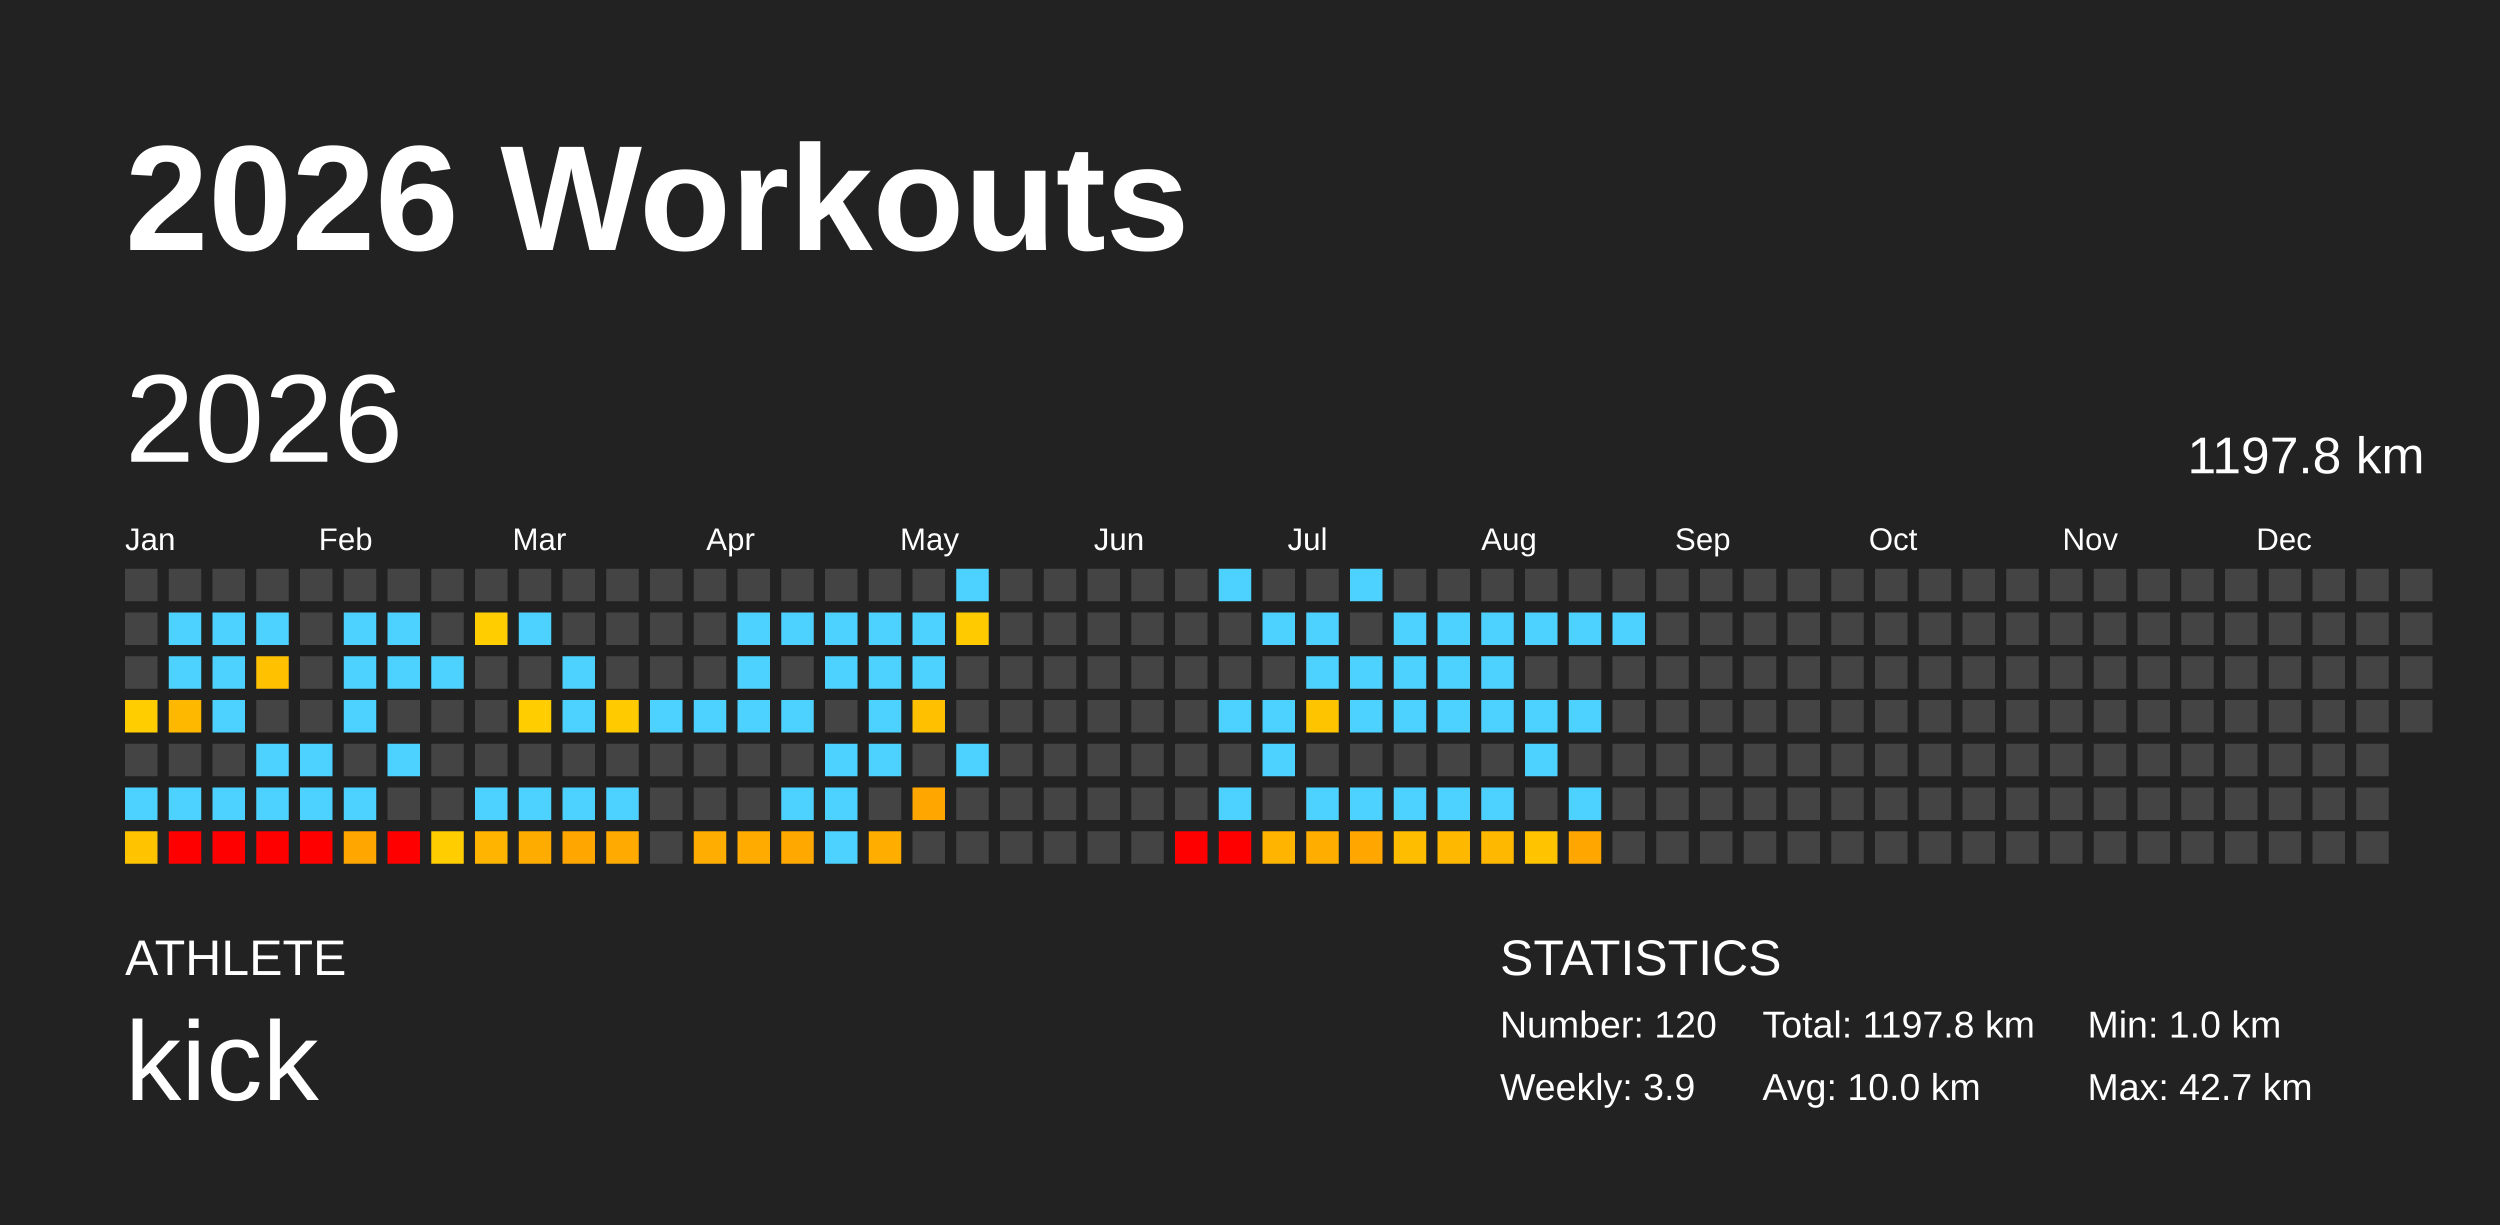
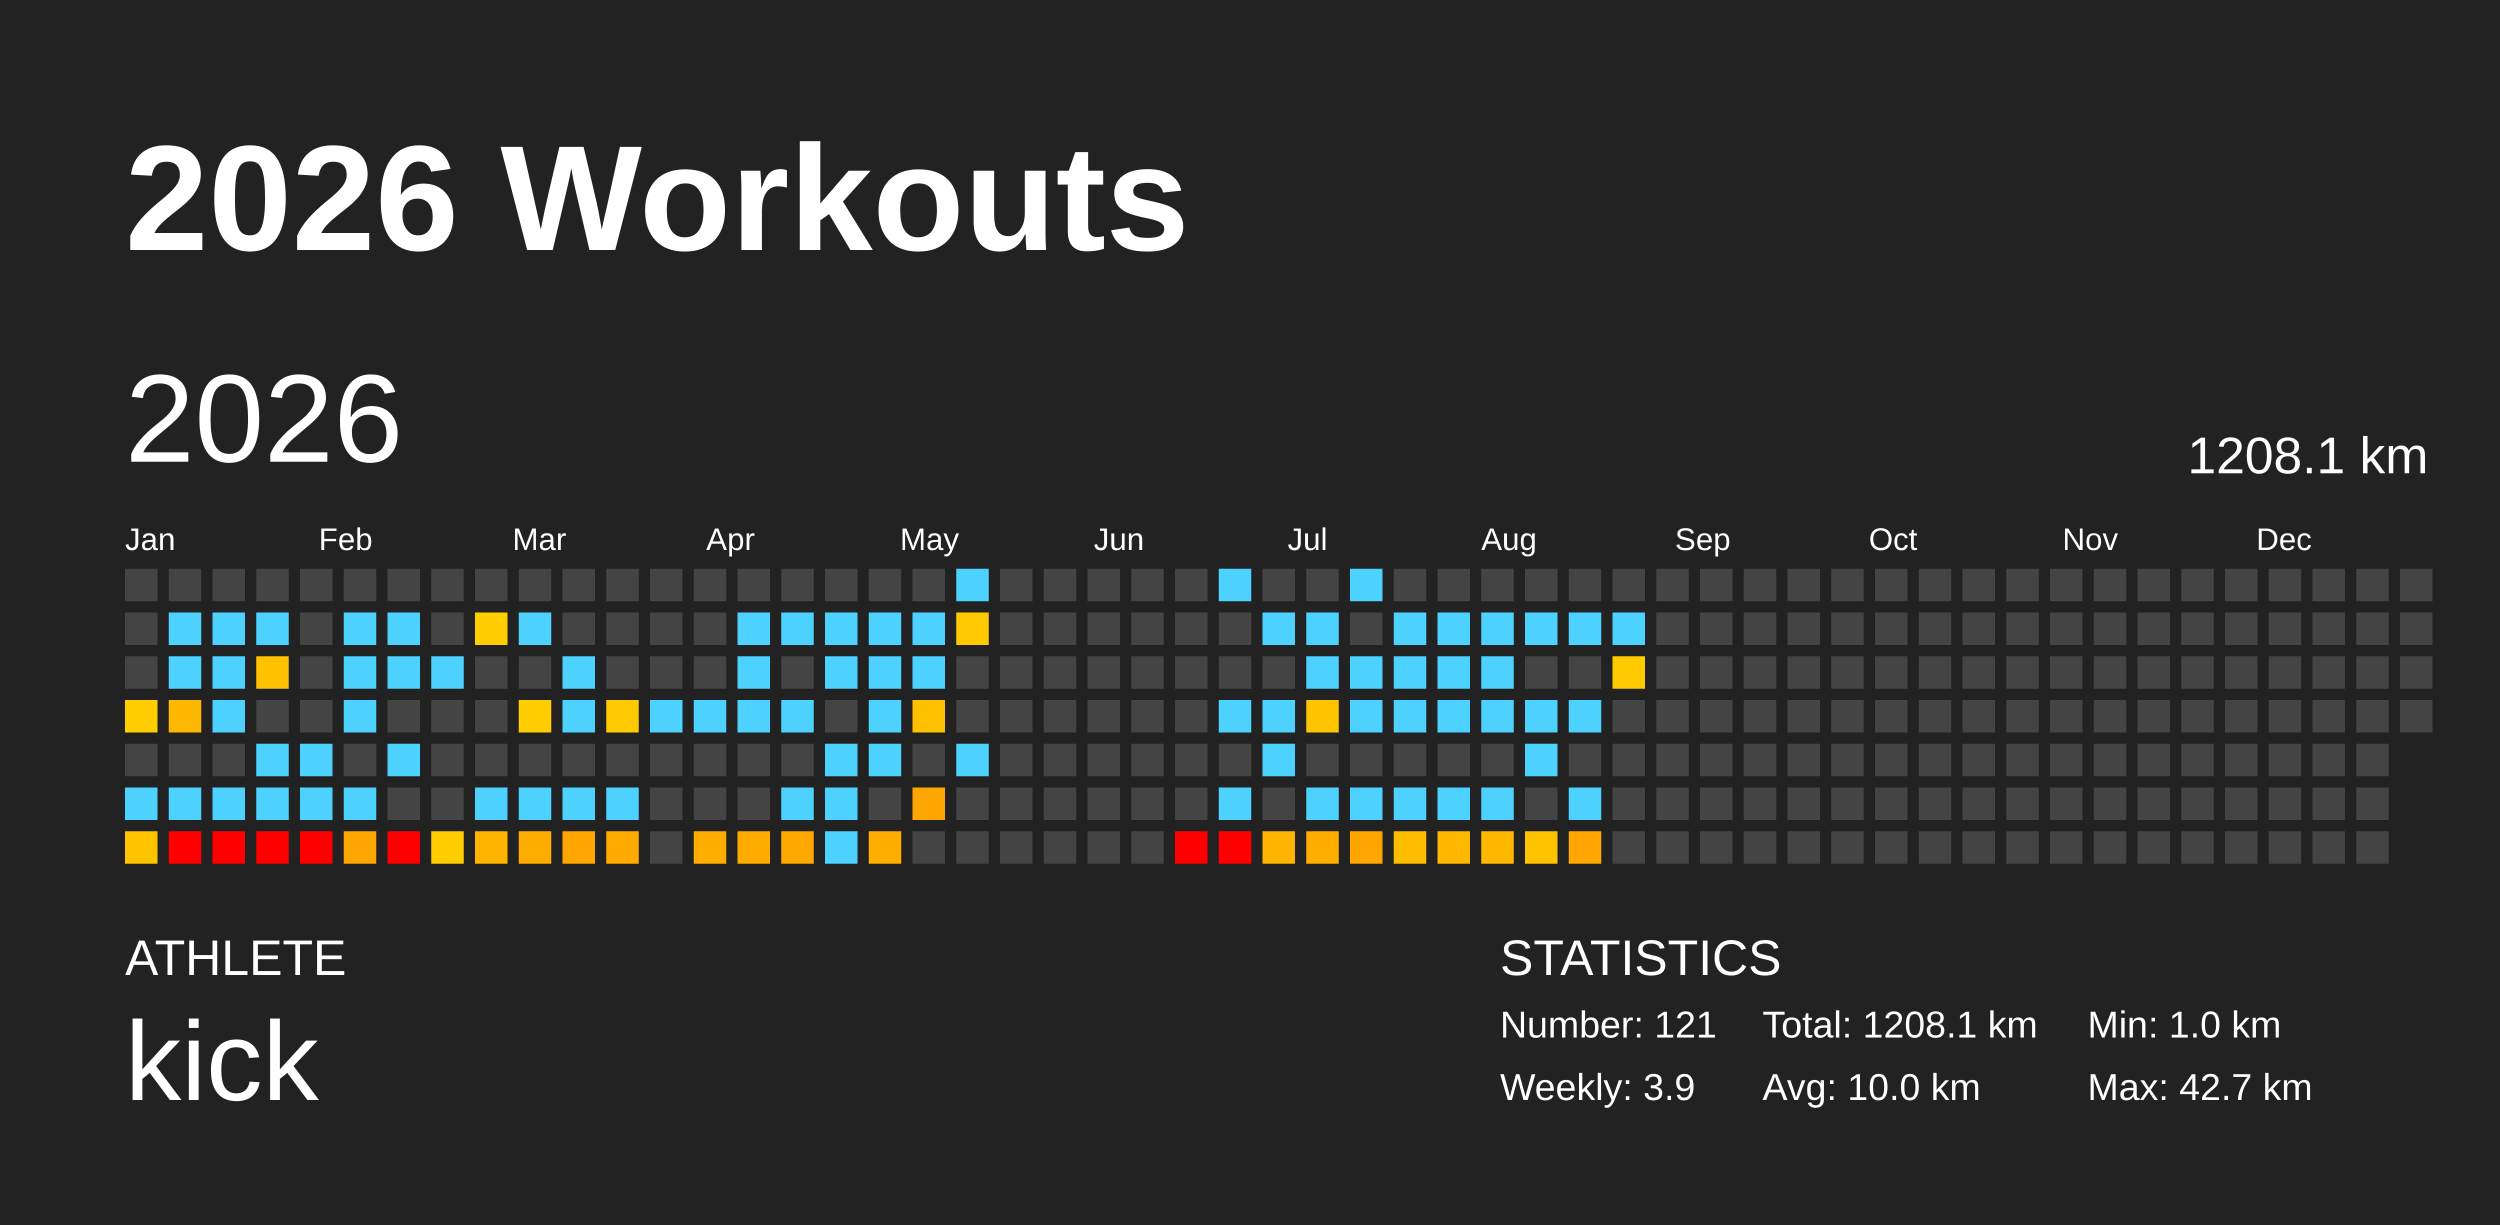
<svg xmlns="http://www.w3.org/2000/svg" baseProfile="full" height="98mm" version="1.1" viewBox="0,0,200,98" width="200mm">
  <defs />
  <rect fill="#222222" height="98" width="200" x="0" y="0" />
  <text fill="#FFFFFF" style="font-size:12px; font-family:Arial; font-weight:bold;" x="10" y="20">2026 Workouts</text>
  <text fill="#FFFFFF" style="font-size:4px; font-family:Arial" x="10" y="78">ATHLETE</text>
  <text fill="#FFFFFF" style="font-size:9px; font-family:Arial" x="10" y="88">kick</text>
  <text fill="#FFFFFF" style="font-size:4px; font-family:Arial" x="120" y="78">STATISTICS</text>
-   <text fill="#FFFFFF" style="font-size:3px; font-family:Arial" x="120" y="83">Number: 120</text>
+   <text fill="#FFFFFF" style="font-size:3px; font-family:Arial" x="120" y="83">Number: 121</text>
  <text fill="#FFFFFF" style="font-size:3px; font-family:Arial" x="120" y="88">Weekly: 3.9</text>
-   <text fill="#FFFFFF" style="font-size:3px; font-family:Arial" x="141" y="83">Total: 1197.8 km</text>
+   <text fill="#FFFFFF" style="font-size:3px; font-family:Arial" x="141" y="83">Total: 1208.1 km</text>
  <text fill="#FFFFFF" style="font-size:3px; font-family:Arial" x="141" y="88">Avg: 10.0 km</text>
  <text fill="#FFFFFF" style="font-size:3px; font-family:Arial" x="167" y="83">Min: 1.0 km</text>
  <text fill="#FFFFFF" style="font-size:3px; font-family:Arial" x="167" y="88">Max: 42.7 km</text>
  <text dominant-baseline="hanging" fill="#FFFFFF" style="font-size:10.0px; font-family:Arial;" x="10" y="30">2026</text>
-   <text dominant-baseline="hanging" fill="#FFFFFF" style="font-size:4.125px; font-family:Arial;" x="175" y="35">1197.8 km</text>
+   <text dominant-baseline="hanging" fill="#FFFFFF" style="font-size:4.125px; font-family:Arial;" x="175" y="35">1208.1 km</text>
  <text fill="#FFFFFF" style="font-size:2.5px; font-family:Arial" x="10.0" y="44">Jan</text>
  <text fill="#FFFFFF" style="font-size:2.5px; font-family:Arial" x="25.5" y="44">Feb</text>
  <text fill="#FFFFFF" style="font-size:2.5px; font-family:Arial" x="41.0" y="44">Mar</text>
  <text fill="#FFFFFF" style="font-size:2.5px; font-family:Arial" x="56.5" y="44">Apr</text>
  <text fill="#FFFFFF" style="font-size:2.5px; font-family:Arial" x="72.0" y="44">May</text>
  <text fill="#FFFFFF" style="font-size:2.5px; font-family:Arial" x="87.5" y="44">Jun</text>
  <text fill="#FFFFFF" style="font-size:2.5px; font-family:Arial" x="103.0" y="44">Jul</text>
  <text fill="#FFFFFF" style="font-size:2.5px; font-family:Arial" x="118.5" y="44">Aug</text>
  <text fill="#FFFFFF" style="font-size:2.5px; font-family:Arial" x="134.0" y="44">Sep</text>
  <text fill="#FFFFFF" style="font-size:2.5px; font-family:Arial" x="149.5" y="44">Oct</text>
  <text fill="#FFFFFF" style="font-size:2.5px; font-family:Arial" x="165.0" y="44">Nov</text>
  <text fill="#FFFFFF" style="font-size:2.5px; font-family:Arial" x="180.5" y="44">Dec</text>
  <rect fill="#444444" height="2.6" width="2.6" x="10.0" y="45.5" />
  <rect fill="#444444" height="2.6" width="2.6" x="10.0" y="49.0" />
  <rect fill="#444444" height="2.6" width="2.6" x="10.0" y="52.5" />
  <rect fill="#ffcd00" height="2.6" width="2.6" x="10.0" y="56.0" />
  <rect fill="#444444" height="2.6" width="2.6" x="10.0" y="59.5" />
  <rect fill="#4dd2ff" height="2.6" width="2.6" x="10.0" y="63.0" />
  <rect fill="#ffc300" height="2.6" width="2.6" x="10.0" y="66.5" />
  <rect fill="#444444" height="2.6" width="2.6" x="13.5" y="45.5" />
  <rect fill="#4dd2ff" height="2.6" width="2.6" x="13.5" y="49.0" />
  <rect fill="#4dd2ff" height="2.6" width="2.6" x="13.5" y="52.5" />
  <rect fill="#ffb800" height="2.6" width="2.6" x="13.5" y="56.0" />
  <rect fill="#444444" height="2.6" width="2.6" x="13.5" y="59.5" />
  <rect fill="#4dd2ff" height="2.6" width="2.6" x="13.5" y="63.0" />
  <rect fill="red" height="2.6" width="2.6" x="13.5" y="66.5" />
  <rect fill="#444444" height="2.6" width="2.6" x="17.0" y="45.5" />
  <rect fill="#4dd2ff" height="2.6" width="2.6" x="17.0" y="49.0" />
  <rect fill="#4dd2ff" height="2.6" width="2.6" x="17.0" y="52.5" />
  <rect fill="#4dd2ff" height="2.6" width="2.6" x="17.0" y="56.0" />
  <rect fill="#444444" height="2.6" width="2.6" x="17.0" y="59.5" />
  <rect fill="#4dd2ff" height="2.6" width="2.6" x="17.0" y="63.0" />
  <rect fill="red" height="2.6" width="2.6" x="17.0" y="66.5" />
  <rect fill="#444444" height="2.6" width="2.6" x="20.5" y="45.5" />
  <rect fill="#4dd2ff" height="2.6" width="2.6" x="20.5" y="49.0" />
  <rect fill="#ffc100" height="2.6" width="2.6" x="20.5" y="52.5" />
  <rect fill="#444444" height="2.6" width="2.6" x="20.5" y="56.0" />
  <rect fill="#4dd2ff" height="2.6" width="2.6" x="20.5" y="59.5" />
  <rect fill="#4dd2ff" height="2.6" width="2.6" x="20.5" y="63.0" />
  <rect fill="red" height="2.6" width="2.6" x="20.5" y="66.5" />
  <rect fill="#444444" height="2.6" width="2.6" x="24.0" y="45.5" />
  <rect fill="#444444" height="2.6" width="2.6" x="24.0" y="49.0" />
  <rect fill="#444444" height="2.6" width="2.6" x="24.0" y="52.5" />
  <rect fill="#444444" height="2.6" width="2.6" x="24.0" y="56.0" />
  <rect fill="#4dd2ff" height="2.6" width="2.6" x="24.0" y="59.5" />
  <rect fill="#4dd2ff" height="2.6" width="2.6" x="24.0" y="63.0" />
  <rect fill="red" height="2.6" width="2.6" x="24.0" y="66.5" />
  <rect fill="#444444" height="2.6" width="2.6" x="27.5" y="45.5" />
  <rect fill="#4dd2ff" height="2.6" width="2.6" x="27.5" y="49.0" />
  <rect fill="#4dd2ff" height="2.6" width="2.6" x="27.5" y="52.5" />
  <rect fill="#4dd2ff" height="2.6" width="2.6" x="27.5" y="56.0" />
  <rect fill="#444444" height="2.6" width="2.6" x="27.5" y="59.5" />
  <rect fill="#4dd2ff" height="2.6" width="2.6" x="27.5" y="63.0" />
  <rect fill="#ffa700" height="2.6" width="2.6" x="27.5" y="66.5" />
  <rect fill="#444444" height="2.6" width="2.6" x="31.0" y="45.5" />
  <rect fill="#4dd2ff" height="2.6" width="2.6" x="31.0" y="49.0" />
  <rect fill="#4dd2ff" height="2.6" width="2.6" x="31.0" y="52.5" />
  <rect fill="#444444" height="2.6" width="2.6" x="31.0" y="56.0" />
  <rect fill="#4dd2ff" height="2.6" width="2.6" x="31.0" y="59.5" />
  <rect fill="#444444" height="2.6" width="2.6" x="31.0" y="63.0" />
  <rect fill="red" height="2.6" width="2.6" x="31.0" y="66.5" />
  <rect fill="#444444" height="2.6" width="2.6" x="34.5" y="45.5" />
  <rect fill="#444444" height="2.6" width="2.6" x="34.5" y="49.0" />
  <rect fill="#4dd2ff" height="2.6" width="2.6" x="34.5" y="52.5" />
  <rect fill="#444444" height="2.6" width="2.6" x="34.5" y="56.0" />
  <rect fill="#444444" height="2.6" width="2.6" x="34.5" y="59.5" />
  <rect fill="#444444" height="2.6" width="2.6" x="34.5" y="63.0" />
  <rect fill="#ffcd00" height="2.6" width="2.6" x="34.5" y="66.5" />
  <rect fill="#444444" height="2.6" width="2.6" x="38.0" y="45.5" />
  <rect fill="#ffcd00" height="2.6" width="2.6" x="38.0" y="49.0" />
  <rect fill="#444444" height="2.6" width="2.6" x="38.0" y="52.5" />
  <rect fill="#444444" height="2.6" width="2.6" x="38.0" y="56.0" />
  <rect fill="#444444" height="2.6" width="2.6" x="38.0" y="59.5" />
  <rect fill="#4dd2ff" height="2.6" width="2.6" x="38.0" y="63.0" />
  <rect fill="#ffb500" height="2.6" width="2.6" x="38.0" y="66.5" />
  <rect fill="#444444" height="2.6" width="2.6" x="41.5" y="45.5" />
  <rect fill="#4dd2ff" height="2.6" width="2.6" x="41.5" y="49.0" />
  <rect fill="#444444" height="2.6" width="2.6" x="41.5" y="52.5" />
  <rect fill="#ffcd00" height="2.6" width="2.6" x="41.5" y="56.0" />
  <rect fill="#444444" height="2.6" width="2.6" x="41.5" y="59.5" />
  <rect fill="#4dd2ff" height="2.6" width="2.6" x="41.5" y="63.0" />
  <rect fill="#ffac00" height="2.6" width="2.6" x="41.5" y="66.5" />
  <rect fill="#444444" height="2.6" width="2.6" x="45.0" y="45.5" />
  <rect fill="#444444" height="2.6" width="2.6" x="45.0" y="49.0" />
  <rect fill="#4dd2ff" height="2.6" width="2.6" x="45.0" y="52.5" />
  <rect fill="#4dd2ff" height="2.6" width="2.6" x="45.0" y="56.0" />
  <rect fill="#444444" height="2.6" width="2.6" x="45.0" y="59.5" />
  <rect fill="#4dd2ff" height="2.6" width="2.6" x="45.0" y="63.0" />
  <rect fill="#ffa600" height="2.6" width="2.6" x="45.0" y="66.5" />
  <rect fill="#444444" height="2.6" width="2.6" x="48.5" y="45.5" />
  <rect fill="#444444" height="2.6" width="2.6" x="48.5" y="49.0" />
  <rect fill="#444444" height="2.6" width="2.6" x="48.5" y="52.5" />
  <rect fill="#ffcb00" height="2.6" width="2.6" x="48.5" y="56.0" />
  <rect fill="#444444" height="2.6" width="2.6" x="48.5" y="59.5" />
  <rect fill="#4dd2ff" height="2.6" width="2.6" x="48.5" y="63.0" />
  <rect fill="#ffaa00" height="2.6" width="2.6" x="48.5" y="66.5" />
  <rect fill="#444444" height="2.6" width="2.6" x="52.0" y="45.5" />
  <rect fill="#444444" height="2.6" width="2.6" x="52.0" y="49.0" />
  <rect fill="#444444" height="2.6" width="2.6" x="52.0" y="52.5" />
  <rect fill="#4dd2ff" height="2.6" width="2.6" x="52.0" y="56.0" />
  <rect fill="#444444" height="2.6" width="2.6" x="52.0" y="59.5" />
  <rect fill="#444444" height="2.6" width="2.6" x="52.0" y="63.0" />
  <rect fill="#444444" height="2.6" width="2.6" x="52.0" y="66.5" />
  <rect fill="#444444" height="2.6" width="2.6" x="55.5" y="45.5" />
  <rect fill="#444444" height="2.6" width="2.6" x="55.5" y="49.0" />
  <rect fill="#444444" height="2.6" width="2.6" x="55.5" y="52.5" />
  <rect fill="#4dd2ff" height="2.6" width="2.6" x="55.5" y="56.0" />
  <rect fill="#444444" height="2.6" width="2.6" x="55.5" y="59.5" />
  <rect fill="#444444" height="2.6" width="2.6" x="55.5" y="63.0" />
  <rect fill="#ffad00" height="2.6" width="2.6" x="55.5" y="66.5" />
  <rect fill="#444444" height="2.6" width="2.6" x="59.0" y="45.5" />
  <rect fill="#4dd2ff" height="2.6" width="2.6" x="59.0" y="49.0" />
  <rect fill="#4dd2ff" height="2.6" width="2.6" x="59.0" y="52.5" />
  <rect fill="#4dd2ff" height="2.6" width="2.6" x="59.0" y="56.0" />
  <rect fill="#444444" height="2.6" width="2.6" x="59.0" y="59.5" />
  <rect fill="#444444" height="2.6" width="2.6" x="59.0" y="63.0" />
  <rect fill="#ffab00" height="2.6" width="2.6" x="59.0" y="66.5" />
  <rect fill="#444444" height="2.6" width="2.6" x="62.5" y="45.5" />
  <rect fill="#4dd2ff" height="2.6" width="2.6" x="62.5" y="49.0" />
  <rect fill="#444444" height="2.6" width="2.6" x="62.5" y="52.5" />
  <rect fill="#4dd2ff" height="2.6" width="2.6" x="62.5" y="56.0" />
  <rect fill="#444444" height="2.6" width="2.6" x="62.5" y="59.5" />
  <rect fill="#4dd2ff" height="2.6" width="2.6" x="62.5" y="63.0" />
  <rect fill="#ffa900" height="2.6" width="2.6" x="62.5" y="66.5" />
  <rect fill="#444444" height="2.6" width="2.6" x="66.0" y="45.5" />
  <rect fill="#4dd2ff" height="2.6" width="2.6" x="66.0" y="49.0" />
  <rect fill="#4dd2ff" height="2.6" width="2.6" x="66.0" y="52.5" />
  <rect fill="#444444" height="2.6" width="2.6" x="66.0" y="56.0" />
  <rect fill="#4dd2ff" height="2.6" width="2.6" x="66.0" y="59.5" />
  <rect fill="#4dd2ff" height="2.6" width="2.6" x="66.0" y="63.0" />
  <rect fill="#4dd2ff" height="2.6" width="2.6" x="66.0" y="66.5" />
  <rect fill="#444444" height="2.6" width="2.6" x="69.5" y="45.5" />
  <rect fill="#4dd2ff" height="2.6" width="2.6" x="69.5" y="49.0" />
  <rect fill="#4dd2ff" height="2.6" width="2.6" x="69.5" y="52.5" />
  <rect fill="#4dd2ff" height="2.6" width="2.6" x="69.5" y="56.0" />
  <rect fill="#4dd2ff" height="2.6" width="2.6" x="69.5" y="59.5" />
  <rect fill="#444444" height="2.6" width="2.6" x="69.5" y="63.0" />
  <rect fill="#ffae00" height="2.6" width="2.6" x="69.5" y="66.5" />
  <rect fill="#444444" height="2.6" width="2.6" x="73.0" y="45.5" />
  <rect fill="#4dd2ff" height="2.6" width="2.6" x="73.0" y="49.0" />
  <rect fill="#4dd2ff" height="2.6" width="2.6" x="73.0" y="52.5" />
  <rect fill="#ffc000" height="2.6" width="2.6" x="73.0" y="56.0" />
  <rect fill="#444444" height="2.6" width="2.6" x="73.0" y="59.5" />
  <rect fill="#ffa700" height="2.6" width="2.6" x="73.0" y="63.0" />
  <rect fill="#444444" height="2.6" width="2.6" x="73.0" y="66.5" />
  <rect fill="#4dd2ff" height="2.6" width="2.6" x="76.5" y="45.5" />
  <rect fill="#ffcb00" height="2.6" width="2.6" x="76.5" y="49.0" />
  <rect fill="#444444" height="2.6" width="2.6" x="76.5" y="52.5" />
  <rect fill="#444444" height="2.6" width="2.6" x="76.5" y="56.0" />
  <rect fill="#4dd2ff" height="2.6" width="2.6" x="76.5" y="59.5" />
  <rect fill="#444444" height="2.6" width="2.6" x="76.5" y="63.0" />
  <rect fill="#444444" height="2.6" width="2.6" x="76.5" y="66.5" />
  <rect fill="#444444" height="2.6" width="2.6" x="80.0" y="45.5" />
  <rect fill="#444444" height="2.6" width="2.6" x="80.0" y="49.0" />
  <rect fill="#444444" height="2.6" width="2.6" x="80.0" y="52.5" />
  <rect fill="#444444" height="2.6" width="2.6" x="80.0" y="56.0" />
  <rect fill="#444444" height="2.6" width="2.6" x="80.0" y="59.5" />
  <rect fill="#444444" height="2.6" width="2.6" x="80.0" y="63.0" />
  <rect fill="#444444" height="2.6" width="2.6" x="80.0" y="66.5" />
  <rect fill="#444444" height="2.6" width="2.6" x="83.5" y="45.5" />
  <rect fill="#444444" height="2.6" width="2.6" x="83.5" y="49.0" />
  <rect fill="#444444" height="2.6" width="2.6" x="83.5" y="52.5" />
  <rect fill="#444444" height="2.6" width="2.6" x="83.5" y="56.0" />
  <rect fill="#444444" height="2.6" width="2.6" x="83.5" y="59.5" />
  <rect fill="#444444" height="2.6" width="2.6" x="83.5" y="63.0" />
  <rect fill="#444444" height="2.6" width="2.6" x="83.5" y="66.5" />
  <rect fill="#444444" height="2.6" width="2.6" x="87.0" y="45.5" />
  <rect fill="#444444" height="2.6" width="2.6" x="87.0" y="49.0" />
  <rect fill="#444444" height="2.6" width="2.6" x="87.0" y="52.5" />
  <rect fill="#444444" height="2.6" width="2.6" x="87.0" y="56.0" />
  <rect fill="#444444" height="2.6" width="2.6" x="87.0" y="59.5" />
  <rect fill="#444444" height="2.6" width="2.6" x="87.0" y="63.0" />
  <rect fill="#444444" height="2.6" width="2.6" x="87.0" y="66.5" />
  <rect fill="#444444" height="2.6" width="2.6" x="90.5" y="45.5" />
  <rect fill="#444444" height="2.6" width="2.6" x="90.5" y="49.0" />
  <rect fill="#444444" height="2.6" width="2.6" x="90.5" y="52.5" />
  <rect fill="#444444" height="2.6" width="2.6" x="90.5" y="56.0" />
  <rect fill="#444444" height="2.6" width="2.6" x="90.5" y="59.5" />
  <rect fill="#444444" height="2.6" width="2.6" x="90.5" y="63.0" />
  <rect fill="#444444" height="2.6" width="2.6" x="90.5" y="66.5" />
  <rect fill="#444444" height="2.6" width="2.6" x="94.0" y="45.5" />
  <rect fill="#444444" height="2.6" width="2.6" x="94.0" y="49.0" />
  <rect fill="#444444" height="2.6" width="2.6" x="94.0" y="52.5" />
  <rect fill="#444444" height="2.6" width="2.6" x="94.0" y="56.0" />
  <rect fill="#444444" height="2.6" width="2.6" x="94.0" y="59.5" />
  <rect fill="#444444" height="2.6" width="2.6" x="94.0" y="63.0" />
  <rect fill="red" height="2.6" width="2.6" x="94.0" y="66.5" />
  <rect fill="#4dd2ff" height="2.6" width="2.6" x="97.5" y="45.5" />
  <rect fill="#444444" height="2.6" width="2.6" x="97.5" y="49.0" />
  <rect fill="#444444" height="2.6" width="2.6" x="97.5" y="52.5" />
  <rect fill="#4dd2ff" height="2.6" width="2.6" x="97.5" y="56.0" />
  <rect fill="#444444" height="2.6" width="2.6" x="97.5" y="59.5" />
  <rect fill="#4dd2ff" height="2.6" width="2.6" x="97.5" y="63.0" />
  <rect fill="red" height="2.6" width="2.6" x="97.5" y="66.5" />
  <rect fill="#444444" height="2.6" width="2.6" x="101.0" y="45.5" />
  <rect fill="#4dd2ff" height="2.6" width="2.6" x="101.0" y="49.0" />
  <rect fill="#444444" height="2.6" width="2.6" x="101.0" y="52.5" />
  <rect fill="#4dd2ff" height="2.6" width="2.6" x="101.0" y="56.0" />
  <rect fill="#4dd2ff" height="2.6" width="2.6" x="101.0" y="59.5" />
  <rect fill="#444444" height="2.6" width="2.6" x="101.0" y="63.0" />
  <rect fill="#ffb400" height="2.6" width="2.6" x="101.0" y="66.5" />
  <rect fill="#444444" height="2.6" width="2.6" x="104.5" y="45.5" />
  <rect fill="#4dd2ff" height="2.6" width="2.6" x="104.5" y="49.0" />
  <rect fill="#4dd2ff" height="2.6" width="2.6" x="104.5" y="52.5" />
  <rect fill="#ffc400" height="2.6" width="2.6" x="104.5" y="56.0" />
  <rect fill="#444444" height="2.6" width="2.6" x="104.5" y="59.5" />
  <rect fill="#4dd2ff" height="2.6" width="2.6" x="104.5" y="63.0" />
  <rect fill="#ffae00" height="2.6" width="2.6" x="104.5" y="66.5" />
  <rect fill="#4dd2ff" height="2.6" width="2.6" x="108.0" y="45.5" />
  <rect fill="#444444" height="2.6" width="2.6" x="108.0" y="49.0" />
  <rect fill="#4dd2ff" height="2.6" width="2.6" x="108.0" y="52.5" />
  <rect fill="#4dd2ff" height="2.6" width="2.6" x="108.0" y="56.0" />
  <rect fill="#444444" height="2.6" width="2.6" x="108.0" y="59.5" />
  <rect fill="#4dd2ff" height="2.6" width="2.6" x="108.0" y="63.0" />
  <rect fill="#ffa700" height="2.6" width="2.6" x="108.0" y="66.5" />
  <rect fill="#444444" height="2.6" width="2.6" x="111.5" y="45.5" />
  <rect fill="#4dd2ff" height="2.6" width="2.6" x="111.5" y="49.0" />
  <rect fill="#4dd2ff" height="2.6" width="2.6" x="111.5" y="52.5" />
  <rect fill="#4dd2ff" height="2.6" width="2.6" x="111.5" y="56.0" />
  <rect fill="#444444" height="2.6" width="2.6" x="111.5" y="59.5" />
  <rect fill="#4dd2ff" height="2.6" width="2.6" x="111.5" y="63.0" />
  <rect fill="#ffbd00" height="2.6" width="2.6" x="111.5" y="66.5" />
  <rect fill="#444444" height="2.6" width="2.6" x="115.0" y="45.5" />
  <rect fill="#4dd2ff" height="2.6" width="2.6" x="115.0" y="49.0" />
  <rect fill="#4dd2ff" height="2.6" width="2.6" x="115.0" y="52.5" />
  <rect fill="#4dd2ff" height="2.6" width="2.6" x="115.0" y="56.0" />
  <rect fill="#444444" height="2.6" width="2.6" x="115.0" y="59.5" />
  <rect fill="#4dd2ff" height="2.6" width="2.6" x="115.0" y="63.0" />
  <rect fill="#ffb800" height="2.6" width="2.6" x="115.0" y="66.5" />
  <rect fill="#444444" height="2.6" width="2.6" x="118.5" y="45.5" />
  <rect fill="#4dd2ff" height="2.6" width="2.6" x="118.5" y="49.0" />
  <rect fill="#4dd2ff" height="2.6" width="2.6" x="118.5" y="52.5" />
  <rect fill="#4dd2ff" height="2.6" width="2.6" x="118.5" y="56.0" />
  <rect fill="#444444" height="2.6" width="2.6" x="118.5" y="59.5" />
  <rect fill="#4dd2ff" height="2.6" width="2.6" x="118.5" y="63.0" />
  <rect fill="#ffb800" height="2.6" width="2.6" x="118.5" y="66.5" />
  <rect fill="#444444" height="2.6" width="2.6" x="122.0" y="45.5" />
  <rect fill="#4dd2ff" height="2.6" width="2.6" x="122.0" y="49.0" />
  <rect fill="#444444" height="2.6" width="2.6" x="122.0" y="52.5" />
  <rect fill="#4dd2ff" height="2.6" width="2.6" x="122.0" y="56.0" />
  <rect fill="#4dd2ff" height="2.6" width="2.6" x="122.0" y="59.5" />
  <rect fill="#444444" height="2.6" width="2.6" x="122.0" y="63.0" />
  <rect fill="#ffc300" height="2.6" width="2.6" x="122.0" y="66.5" />
  <rect fill="#444444" height="2.6" width="2.6" x="125.5" y="45.5" />
  <rect fill="#4dd2ff" height="2.6" width="2.6" x="125.5" y="49.0" />
  <rect fill="#444444" height="2.6" width="2.6" x="125.5" y="52.5" />
  <rect fill="#4dd2ff" height="2.6" width="2.6" x="125.5" y="56.0" />
  <rect fill="#444444" height="2.6" width="2.6" x="125.5" y="59.5" />
  <rect fill="#4dd2ff" height="2.6" width="2.6" x="125.5" y="63.0" />
  <rect fill="#ffa600" height="2.6" width="2.6" x="125.5" y="66.5" />
  <rect fill="#444444" height="2.6" width="2.6" x="129.0" y="45.5" />
  <rect fill="#4dd2ff" height="2.6" width="2.6" x="129.0" y="49.0" />
-   <rect fill="#444444" height="2.6" width="2.6" x="129.0" y="52.5" />
+   <rect fill="#ffcb00" height="2.6" width="2.6" x="129.0" y="52.5" />
  <rect fill="#444444" height="2.6" width="2.6" x="129.0" y="56.0" />
  <rect fill="#444444" height="2.6" width="2.6" x="129.0" y="59.5" />
  <rect fill="#444444" height="2.6" width="2.6" x="129.0" y="63.0" />
  <rect fill="#444444" height="2.6" width="2.6" x="129.0" y="66.5" />
  <rect fill="#444444" height="2.6" width="2.6" x="132.5" y="45.5" />
  <rect fill="#444444" height="2.6" width="2.6" x="132.5" y="49.0" />
  <rect fill="#444444" height="2.6" width="2.6" x="132.5" y="52.5" />
  <rect fill="#444444" height="2.6" width="2.6" x="132.5" y="56.0" />
  <rect fill="#444444" height="2.6" width="2.6" x="132.5" y="59.5" />
  <rect fill="#444444" height="2.6" width="2.6" x="132.5" y="63.0" />
  <rect fill="#444444" height="2.6" width="2.6" x="132.5" y="66.5" />
  <rect fill="#444444" height="2.6" width="2.6" x="136.0" y="45.5" />
  <rect fill="#444444" height="2.6" width="2.6" x="136.0" y="49.0" />
  <rect fill="#444444" height="2.6" width="2.6" x="136.0" y="52.5" />
  <rect fill="#444444" height="2.6" width="2.6" x="136.0" y="56.0" />
  <rect fill="#444444" height="2.6" width="2.6" x="136.0" y="59.5" />
  <rect fill="#444444" height="2.6" width="2.6" x="136.0" y="63.0" />
  <rect fill="#444444" height="2.6" width="2.6" x="136.0" y="66.5" />
  <rect fill="#444444" height="2.6" width="2.6" x="139.5" y="45.5" />
  <rect fill="#444444" height="2.6" width="2.6" x="139.5" y="49.0" />
  <rect fill="#444444" height="2.6" width="2.6" x="139.5" y="52.5" />
  <rect fill="#444444" height="2.6" width="2.6" x="139.5" y="56.0" />
  <rect fill="#444444" height="2.6" width="2.6" x="139.5" y="59.5" />
  <rect fill="#444444" height="2.6" width="2.6" x="139.5" y="63.0" />
  <rect fill="#444444" height="2.6" width="2.6" x="139.5" y="66.5" />
  <rect fill="#444444" height="2.6" width="2.6" x="143.0" y="45.5" />
  <rect fill="#444444" height="2.6" width="2.6" x="143.0" y="49.0" />
  <rect fill="#444444" height="2.6" width="2.6" x="143.0" y="52.5" />
  <rect fill="#444444" height="2.6" width="2.6" x="143.0" y="56.0" />
  <rect fill="#444444" height="2.6" width="2.6" x="143.0" y="59.5" />
  <rect fill="#444444" height="2.6" width="2.6" x="143.0" y="63.0" />
  <rect fill="#444444" height="2.6" width="2.6" x="143.0" y="66.5" />
  <rect fill="#444444" height="2.6" width="2.6" x="146.5" y="45.5" />
  <rect fill="#444444" height="2.6" width="2.6" x="146.5" y="49.0" />
  <rect fill="#444444" height="2.6" width="2.6" x="146.5" y="52.5" />
  <rect fill="#444444" height="2.6" width="2.6" x="146.5" y="56.0" />
  <rect fill="#444444" height="2.6" width="2.6" x="146.5" y="59.5" />
  <rect fill="#444444" height="2.6" width="2.6" x="146.5" y="63.0" />
  <rect fill="#444444" height="2.6" width="2.6" x="146.5" y="66.5" />
  <rect fill="#444444" height="2.6" width="2.6" x="150.0" y="45.5" />
  <rect fill="#444444" height="2.6" width="2.6" x="150.0" y="49.0" />
  <rect fill="#444444" height="2.6" width="2.6" x="150.0" y="52.5" />
  <rect fill="#444444" height="2.6" width="2.6" x="150.0" y="56.0" />
  <rect fill="#444444" height="2.6" width="2.6" x="150.0" y="59.5" />
  <rect fill="#444444" height="2.6" width="2.6" x="150.0" y="63.0" />
  <rect fill="#444444" height="2.6" width="2.6" x="150.0" y="66.5" />
  <rect fill="#444444" height="2.6" width="2.6" x="153.5" y="45.5" />
  <rect fill="#444444" height="2.6" width="2.6" x="153.5" y="49.0" />
  <rect fill="#444444" height="2.6" width="2.6" x="153.5" y="52.5" />
  <rect fill="#444444" height="2.6" width="2.6" x="153.5" y="56.0" />
  <rect fill="#444444" height="2.6" width="2.6" x="153.5" y="59.5" />
  <rect fill="#444444" height="2.6" width="2.6" x="153.5" y="63.0" />
  <rect fill="#444444" height="2.6" width="2.6" x="153.5" y="66.5" />
  <rect fill="#444444" height="2.6" width="2.6" x="157.0" y="45.5" />
  <rect fill="#444444" height="2.6" width="2.6" x="157.0" y="49.0" />
  <rect fill="#444444" height="2.6" width="2.6" x="157.0" y="52.5" />
  <rect fill="#444444" height="2.6" width="2.6" x="157.0" y="56.0" />
  <rect fill="#444444" height="2.6" width="2.6" x="157.0" y="59.5" />
  <rect fill="#444444" height="2.6" width="2.6" x="157.0" y="63.0" />
  <rect fill="#444444" height="2.6" width="2.6" x="157.0" y="66.5" />
  <rect fill="#444444" height="2.6" width="2.6" x="160.5" y="45.5" />
  <rect fill="#444444" height="2.6" width="2.6" x="160.5" y="49.0" />
  <rect fill="#444444" height="2.6" width="2.6" x="160.5" y="52.5" />
  <rect fill="#444444" height="2.6" width="2.6" x="160.5" y="56.0" />
  <rect fill="#444444" height="2.6" width="2.6" x="160.5" y="59.5" />
  <rect fill="#444444" height="2.6" width="2.6" x="160.5" y="63.0" />
  <rect fill="#444444" height="2.6" width="2.6" x="160.5" y="66.5" />
  <rect fill="#444444" height="2.6" width="2.6" x="164.0" y="45.5" />
  <rect fill="#444444" height="2.6" width="2.6" x="164.0" y="49.0" />
  <rect fill="#444444" height="2.6" width="2.6" x="164.0" y="52.5" />
  <rect fill="#444444" height="2.6" width="2.6" x="164.0" y="56.0" />
  <rect fill="#444444" height="2.6" width="2.6" x="164.0" y="59.5" />
  <rect fill="#444444" height="2.6" width="2.6" x="164.0" y="63.0" />
  <rect fill="#444444" height="2.6" width="2.6" x="164.0" y="66.5" />
  <rect fill="#444444" height="2.6" width="2.6" x="167.5" y="45.5" />
  <rect fill="#444444" height="2.6" width="2.6" x="167.5" y="49.0" />
  <rect fill="#444444" height="2.6" width="2.6" x="167.5" y="52.5" />
  <rect fill="#444444" height="2.6" width="2.6" x="167.5" y="56.0" />
  <rect fill="#444444" height="2.6" width="2.6" x="167.5" y="59.5" />
  <rect fill="#444444" height="2.6" width="2.6" x="167.5" y="63.0" />
  <rect fill="#444444" height="2.6" width="2.6" x="167.5" y="66.5" />
  <rect fill="#444444" height="2.6" width="2.6" x="171.0" y="45.5" />
  <rect fill="#444444" height="2.6" width="2.6" x="171.0" y="49.0" />
  <rect fill="#444444" height="2.6" width="2.6" x="171.0" y="52.5" />
  <rect fill="#444444" height="2.6" width="2.6" x="171.0" y="56.0" />
  <rect fill="#444444" height="2.6" width="2.6" x="171.0" y="59.5" />
  <rect fill="#444444" height="2.6" width="2.6" x="171.0" y="63.0" />
  <rect fill="#444444" height="2.6" width="2.6" x="171.0" y="66.5" />
  <rect fill="#444444" height="2.6" width="2.6" x="174.5" y="45.5" />
  <rect fill="#444444" height="2.6" width="2.6" x="174.5" y="49.0" />
  <rect fill="#444444" height="2.6" width="2.6" x="174.5" y="52.5" />
  <rect fill="#444444" height="2.6" width="2.6" x="174.5" y="56.0" />
  <rect fill="#444444" height="2.6" width="2.6" x="174.5" y="59.5" />
  <rect fill="#444444" height="2.6" width="2.6" x="174.5" y="63.0" />
  <rect fill="#444444" height="2.6" width="2.6" x="174.5" y="66.5" />
  <rect fill="#444444" height="2.6" width="2.6" x="178.0" y="45.5" />
  <rect fill="#444444" height="2.6" width="2.6" x="178.0" y="49.0" />
  <rect fill="#444444" height="2.6" width="2.6" x="178.0" y="52.5" />
  <rect fill="#444444" height="2.6" width="2.6" x="178.0" y="56.0" />
  <rect fill="#444444" height="2.6" width="2.6" x="178.0" y="59.5" />
  <rect fill="#444444" height="2.6" width="2.6" x="178.0" y="63.0" />
  <rect fill="#444444" height="2.6" width="2.6" x="178.0" y="66.5" />
  <rect fill="#444444" height="2.6" width="2.6" x="181.5" y="45.5" />
  <rect fill="#444444" height="2.6" width="2.6" x="181.5" y="49.0" />
  <rect fill="#444444" height="2.6" width="2.6" x="181.5" y="52.5" />
  <rect fill="#444444" height="2.6" width="2.6" x="181.5" y="56.0" />
  <rect fill="#444444" height="2.6" width="2.6" x="181.5" y="59.5" />
  <rect fill="#444444" height="2.6" width="2.6" x="181.5" y="63.0" />
  <rect fill="#444444" height="2.6" width="2.6" x="181.5" y="66.5" />
  <rect fill="#444444" height="2.6" width="2.6" x="185.0" y="45.5" />
  <rect fill="#444444" height="2.6" width="2.6" x="185.0" y="49.0" />
  <rect fill="#444444" height="2.6" width="2.6" x="185.0" y="52.5" />
  <rect fill="#444444" height="2.6" width="2.6" x="185.0" y="56.0" />
  <rect fill="#444444" height="2.6" width="2.6" x="185.0" y="59.5" />
  <rect fill="#444444" height="2.6" width="2.6" x="185.0" y="63.0" />
  <rect fill="#444444" height="2.6" width="2.6" x="185.0" y="66.5" />
  <rect fill="#444444" height="2.6" width="2.6" x="188.5" y="45.5" />
  <rect fill="#444444" height="2.6" width="2.6" x="188.5" y="49.0" />
  <rect fill="#444444" height="2.6" width="2.6" x="188.5" y="52.5" />
  <rect fill="#444444" height="2.6" width="2.6" x="188.5" y="56.0" />
  <rect fill="#444444" height="2.6" width="2.6" x="188.5" y="59.5" />
  <rect fill="#444444" height="2.6" width="2.6" x="188.5" y="63.0" />
  <rect fill="#444444" height="2.6" width="2.6" x="188.5" y="66.5" />
  <rect fill="#444444" height="2.6" width="2.6" x="192.0" y="45.5" />
  <rect fill="#444444" height="2.6" width="2.6" x="192.0" y="49.0" />
  <rect fill="#444444" height="2.6" width="2.6" x="192.0" y="52.5" />
  <rect fill="#444444" height="2.6" width="2.6" x="192.0" y="56.0" />
</svg>
